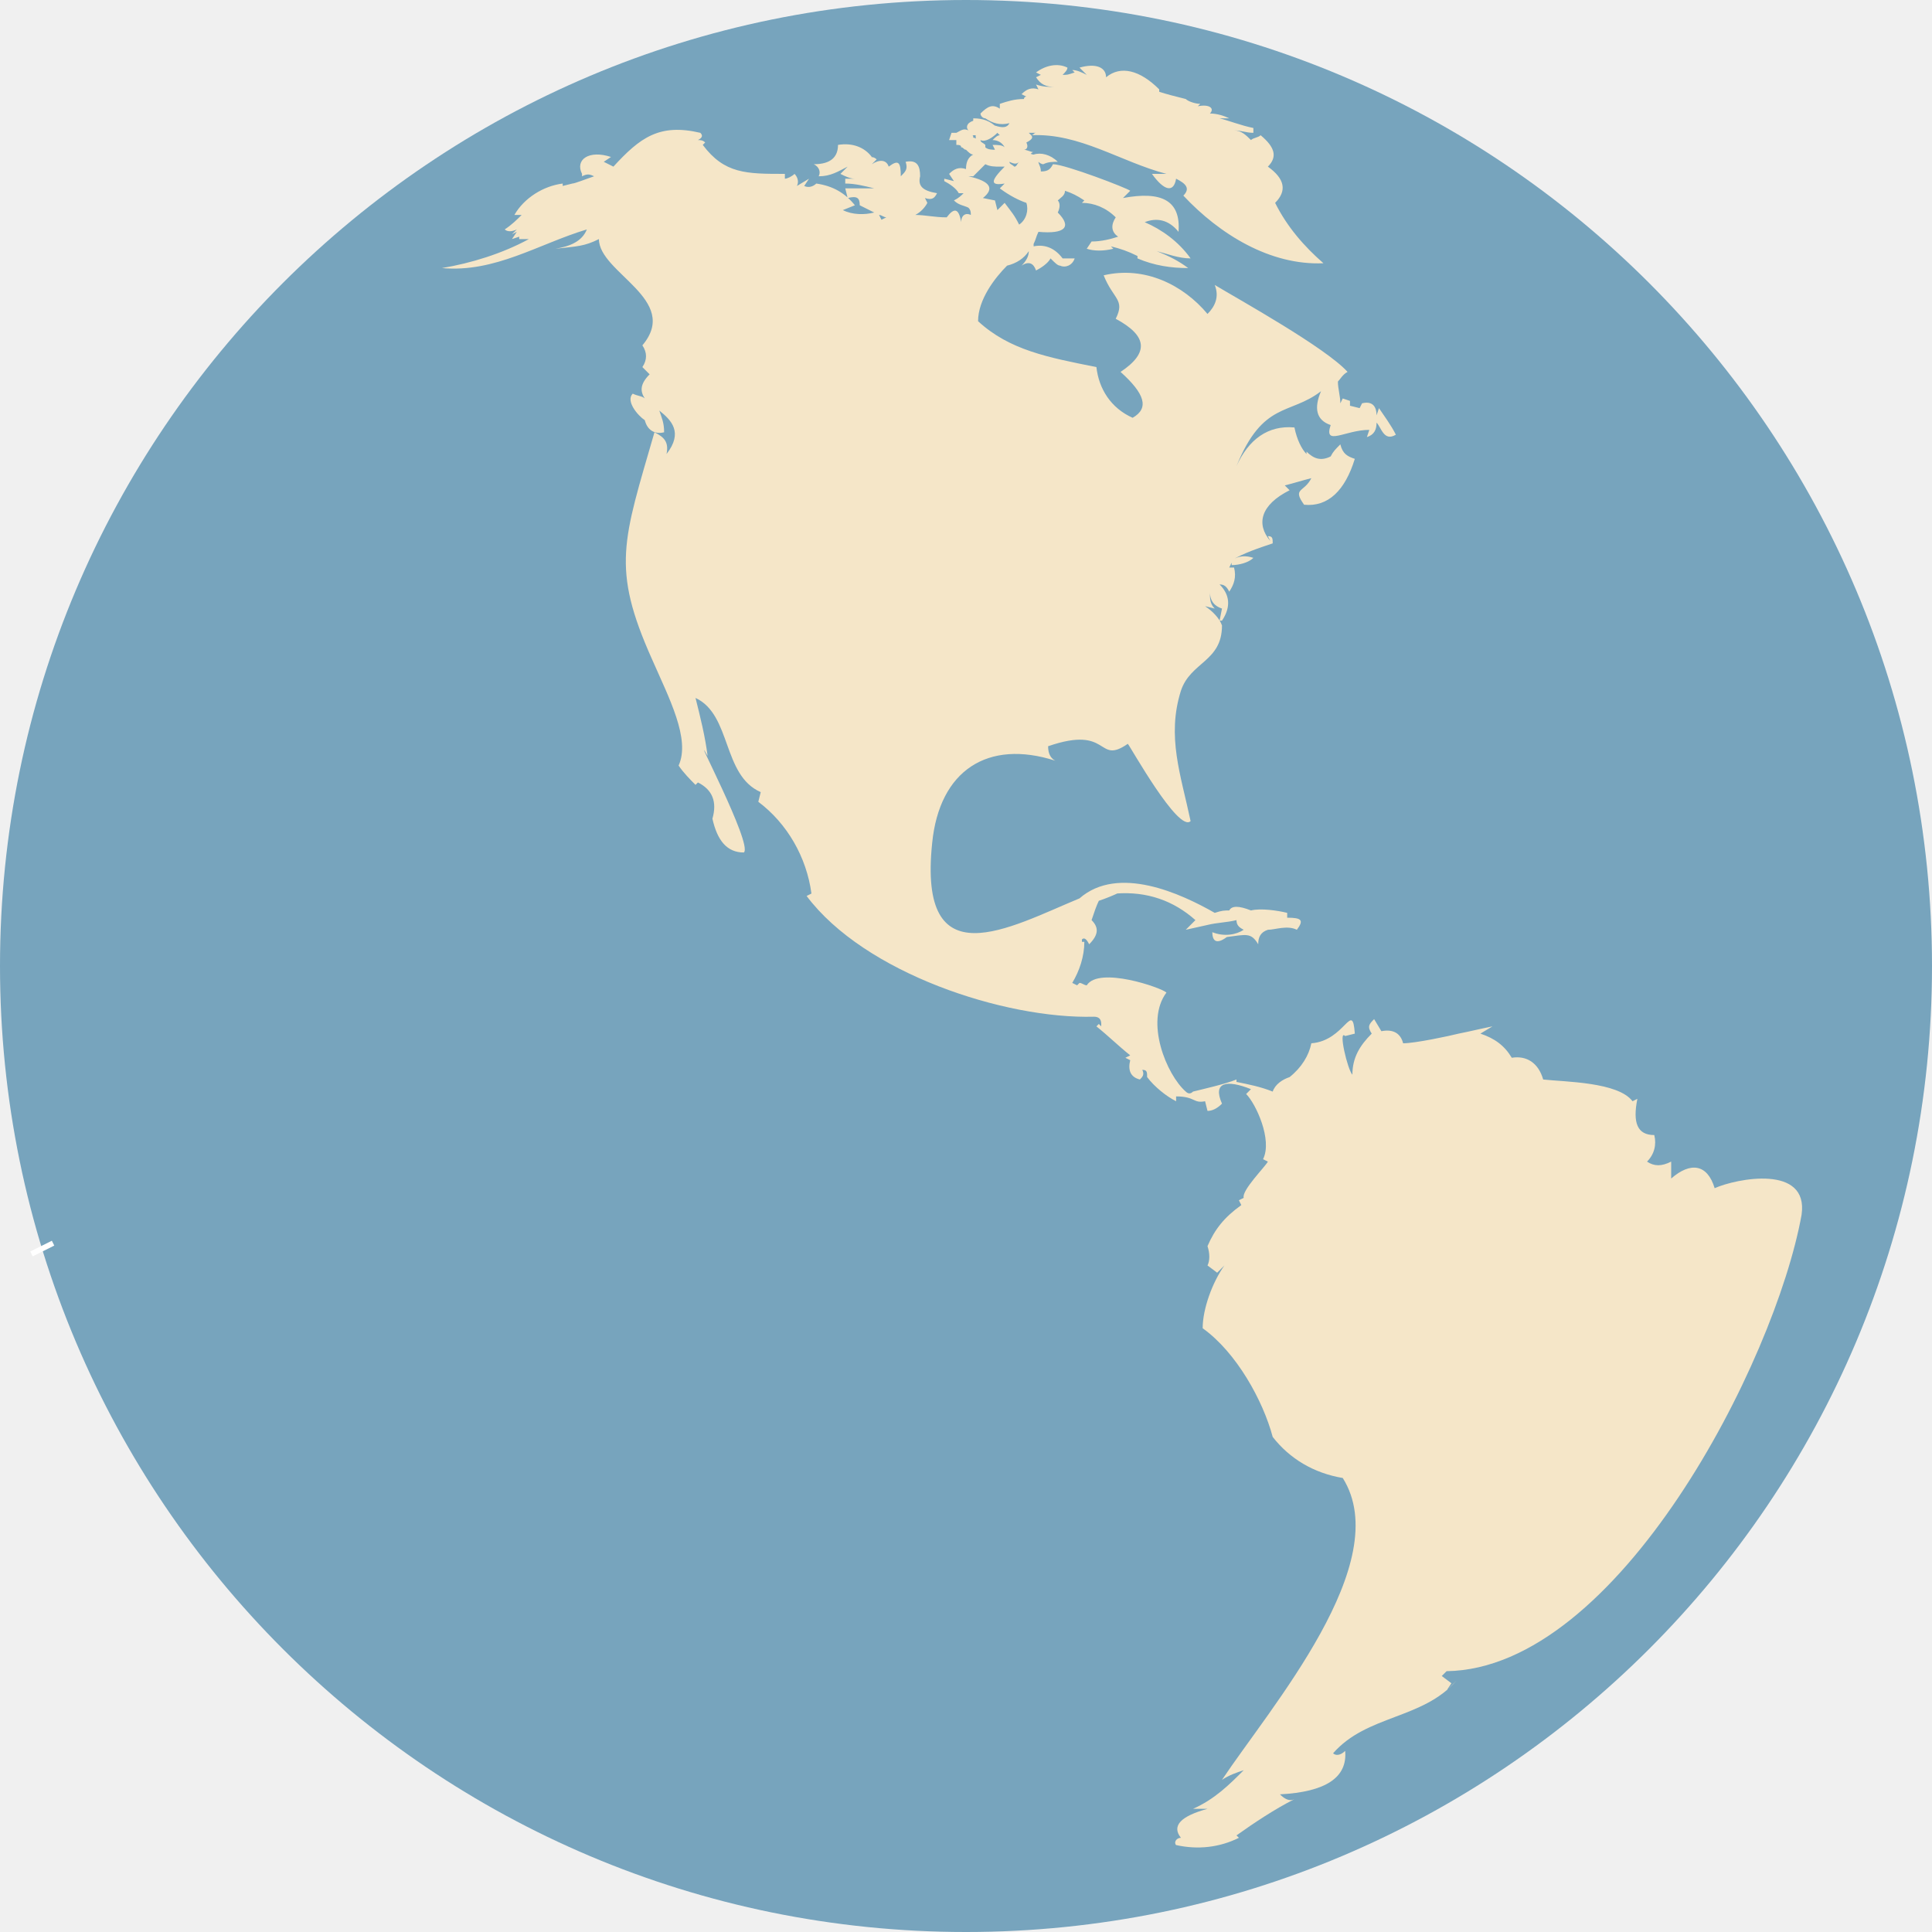
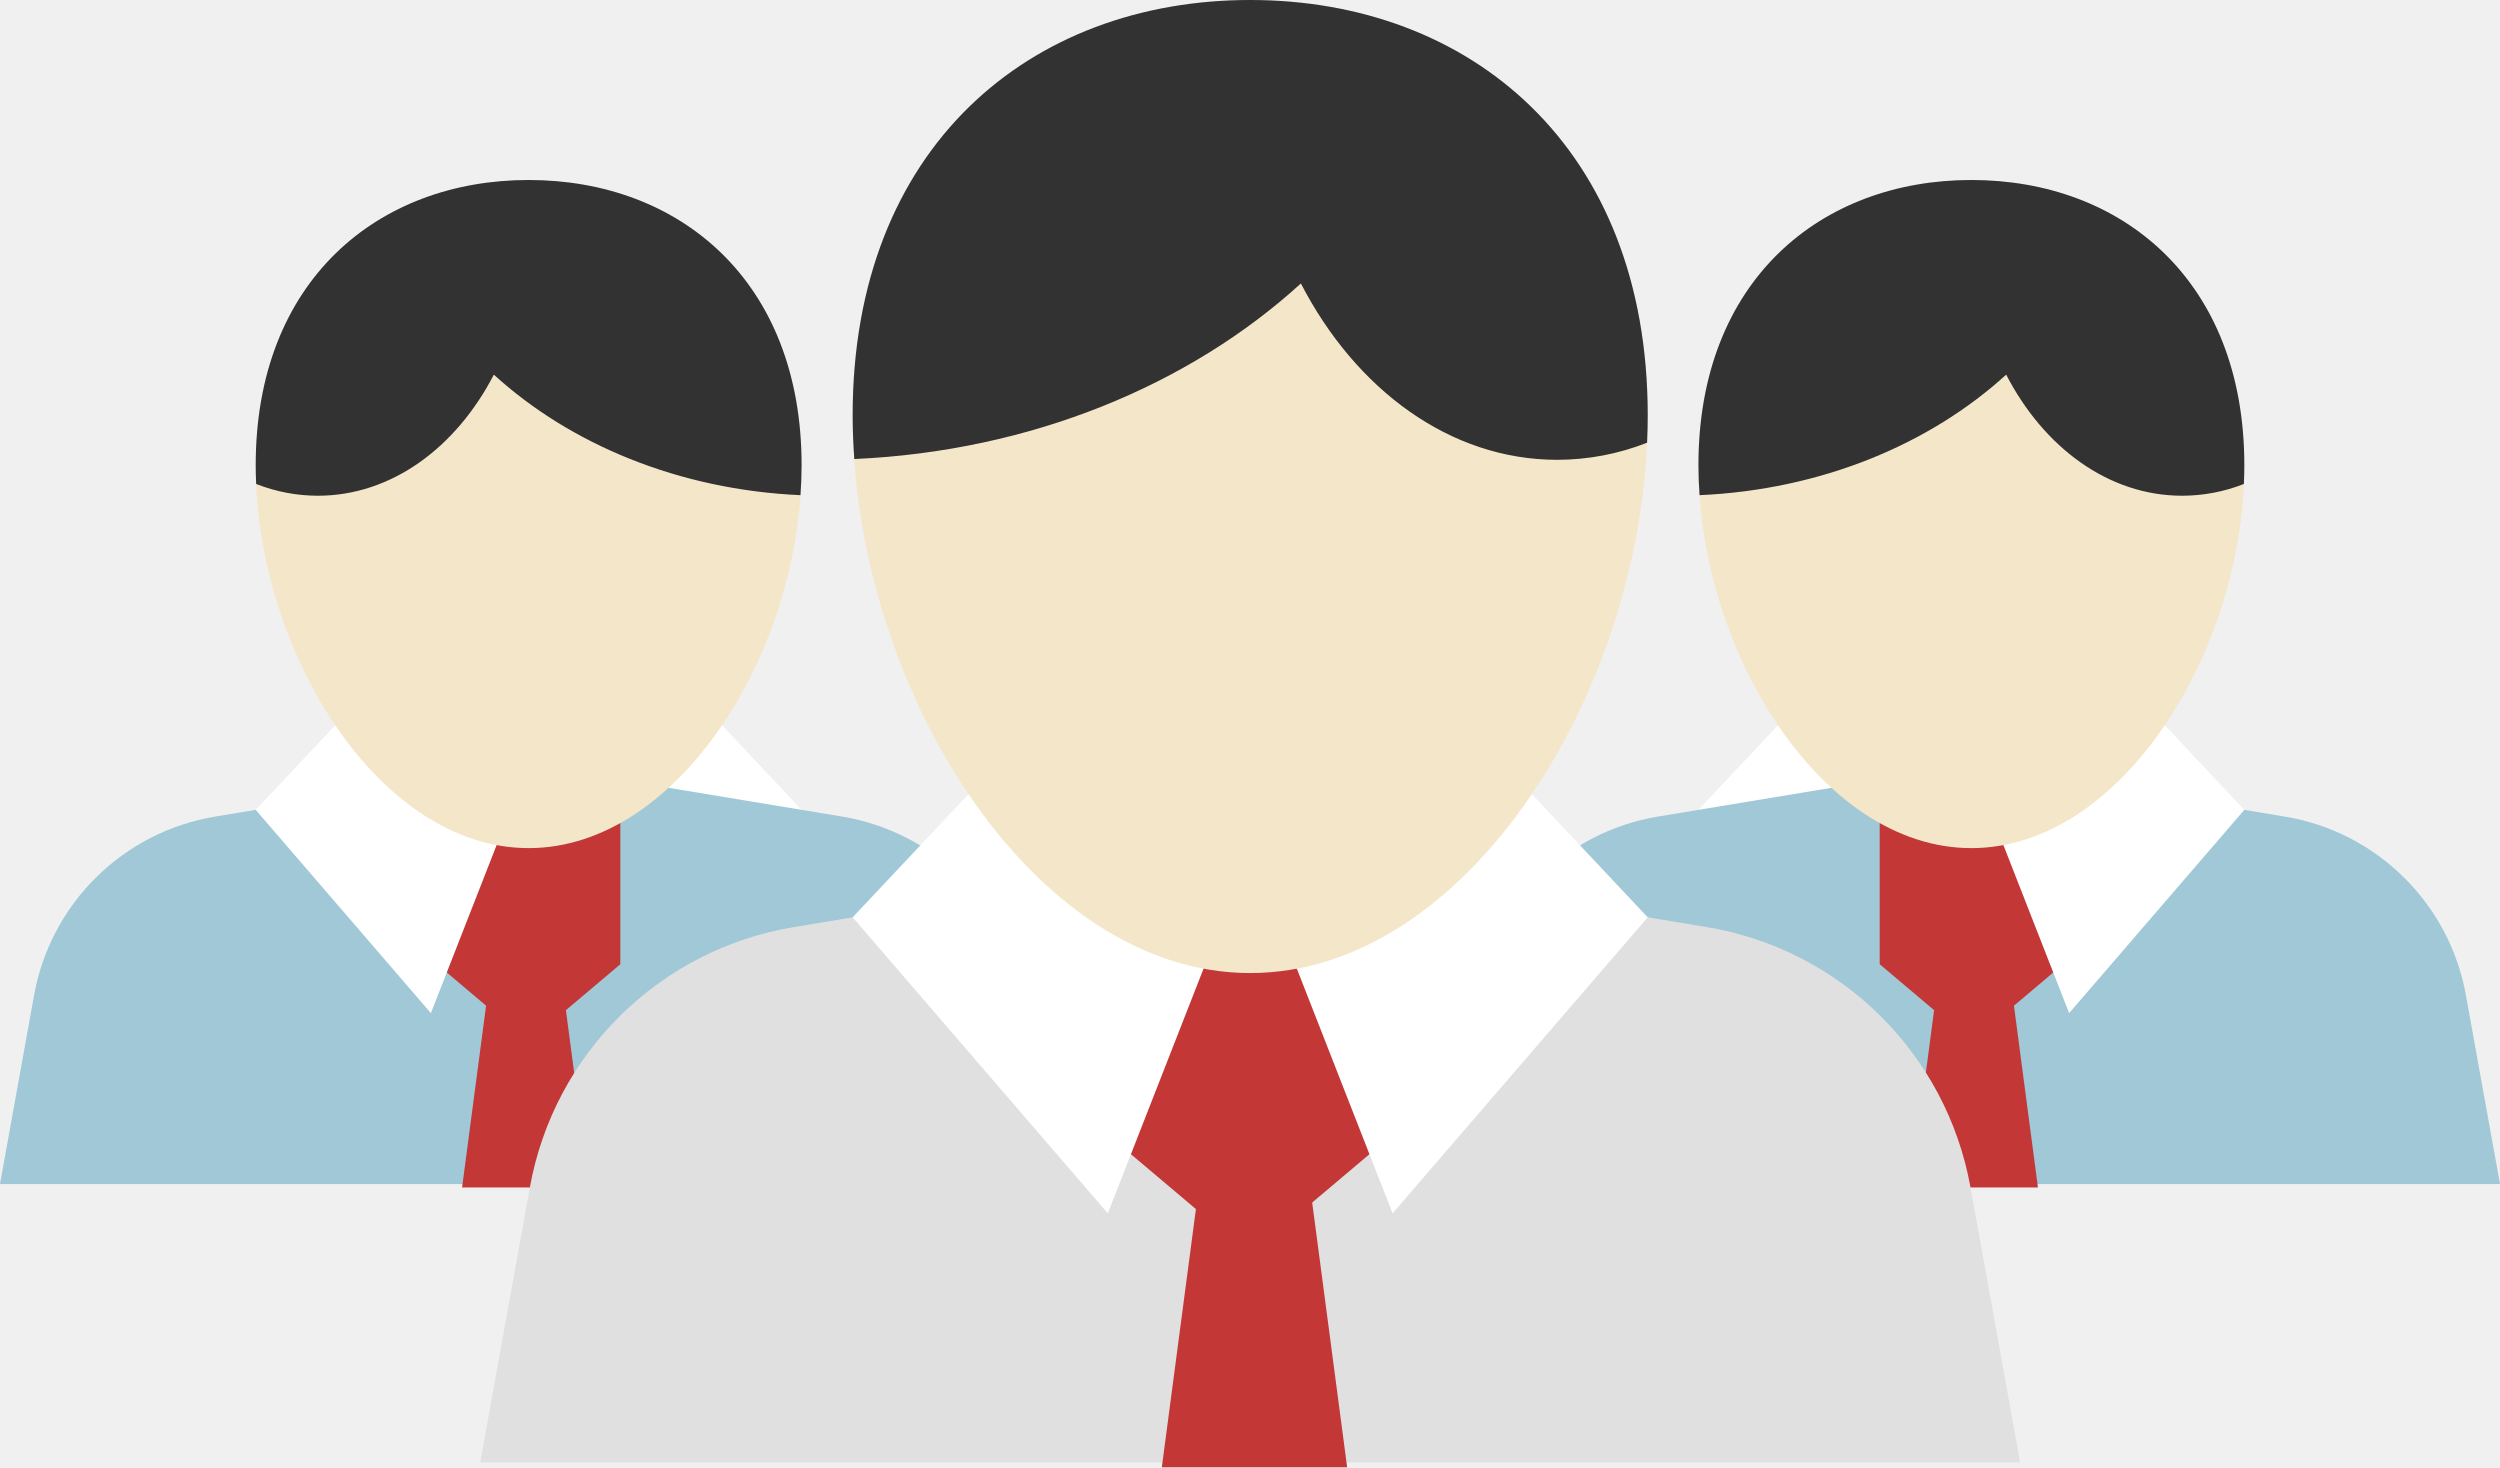
- <svg xmlns="http://www.w3.org/2000/svg" xml:space="preserve" viewBox="0 0 80 80">
-   <path fill="#77a4bd" d="M 40,0 A 40,40 0 1 0 40,80 40,40 0 1 0 40,0 Z" />
-   <path fill="#f8eaec" stroke="#fff" d="m 1.7,51.6 v 0 l 0.1,0.2 v 0 z" />
-   <path fill="#f5e6c8" d="m 71,49.2 c -0.3,-1 -1,-1.1 -1.8,-0.4 v -0.7 c -0.4,0.2 -0.7,0.2 -1,0 0.3,-0.3 0.4,-0.7 0.3,-1.1 -0.7,0 -0.9,-0.5 -0.7,-1.5 l -0.2,0.1 C 67,44.8 64.8,44.8 63.9,44.7 63.7,44 63.2,43.7 62.6,43.8 62.3,43.3 61.9,43 61.3,42.8 l 0.5,-0.3 c -0.5,0.1 -0.9,0.2 -1.4,0.3 -0.4,0.1 -1.8,0.4 -2.3,0.4 -0.1,-0.4 -0.4,-0.6 -0.9,-0.5 l -0.3,-0.5 c -0.2,0.2 -0.3,0.3 -0.1,0.6 -0.5,0.5 -0.8,1 -0.8,1.7 -0.2,-0.2 -0.6,-1.9 -0.3,-1.6 l 0.4,-0.1 c -0.1,-1.4 -0.4,0.3 -1.8,0.4 -0.1,0.5 -0.4,1 -0.9,1.4 -0.3,0.1 -0.6,0.3 -0.7,0.6 -0.5,-0.2 -1,-0.3 -1.5,-0.4 v -0.1 c -0.5,0.2 -1.4,0.4 -1.8,0.5 -0.1,0.1 -0.2,0.1 -0.3,0 -0.8,-0.7 -1.7,-2.9 -0.8,-4.1 -0.2,-0.2 -2.8,-1.1 -3.3,-0.3 -0.1,0 -0.2,-0.1 -0.3,-0.1 l -0.1,0.1 -0.2,-0.1 c 0.3,-0.5 0.5,-1.1 0.5,-1.7 h -0.1 v -0.1 c 0.1,-0.1 0.2,0 0.3,0.2 0.4,-0.4 0.4,-0.7 0.1,-1 0.1,-0.3 0.2,-0.6 0.3,-0.8 0.6,-0.2 1.2,-0.5 1.1,-0.5 L 46.2,37 c 1.3,-0.1 2.4,0.3 3.3,1.1 l -0.4,0.4 0.9,-0.2 c 0.4,-0.1 0.8,-0.1 1.2,-0.2 0,0.2 0.1,0.3 0.3,0.4 -0.3,0.2 -0.8,0.3 -1.3,0.1 0,0.4 0.2,0.5 0.6,0.2 0.8,-0.1 1,-0.2 1.3,0.3 0,-0.3 0.1,-0.5 0.4,-0.6 0.3,0 0.8,-0.2 1.2,0 C 54,38.1 53.9,38 53.3,38 v -0.2 c -0.4,-0.1 -1.1,-0.2 -1.5,-0.1 -0.5,-0.2 -0.8,-0.2 -0.9,0 -0.2,0 -0.3,0 -0.6,0.1 -1.4,-0.8 -4,-2 -5.6,-0.6 -2.9,1.2 -6.7,3.4 -6.1,-2.3 0.3,-3 2.3,-4.3 5.1,-3.4 -0.2,-0.1 -0.3,-0.3 -0.3,-0.6 2.6,-0.9 2,0.8 3.3,-0.1 0.1,0.1 2.1,3.7 2.6,3.2 -0.4,-1.9 -1,-3.5 -0.4,-5.4 0.4,-1.2 1.7,-1.2 1.7,-2.7 -0.1,-0.3 -0.4,-0.6 -0.7,-0.8 l 0.4,0.1 c -0.2,-0.2 -0.2,-0.4 -0.2,-0.7 0,0.4 0.2,0.6 0.5,0.7 l -0.1,0.5 h 0.1 c 0.4,-0.6 0.3,-1.1 -0.1,-1.5 0.2,0 0.3,0.1 0.4,0.3 0.2,-0.3 0.3,-0.6 0.2,-1 H 50.9 L 51,23.3 v 0.1 c 0.3,0 0.7,-0.1 0.9,-0.3 C 51.6,23 51.3,23 51,23.2 c 0.5,-0.3 1.1,-0.5 1.7,-0.7 0,-0.2 0,-0.3 -0.2,-0.3 l 0.1,0.2 C 52,21.7 52.2,20.9 53.4,20.3 l -0.2,-0.2 c 0.4,-0.1 0.7,-0.2 1.1,-0.3 -0.3,0.6 -0.8,0.4 -0.3,1.1 1,0.1 1.7,-0.6 2.1,-1.9 -0.3,-0.1 -0.5,-0.2 -0.6,-0.6 -0.2,0.2 -0.3,0.3 -0.4,0.5 -0.4,0.2 -0.7,0.1 -1,-0.2 v 0.1 c -0.2,-0.2 -0.4,-0.6 -0.5,-1.1 -1.1,-0.1 -1.9,0.5 -2.4,1.6 1.1,-2.7 2.2,-2.1 3.5,-3.1 -0.3,0.7 -0.2,1.2 0.4,1.4 -0.3,0.9 0.6,0.2 1.6,0.2 l -0.1,0.3 C 56.9,18 57,17.8 57,17.5 c 0.2,0.2 0.3,0.8 0.8,0.5 -0.2,-0.4 -0.5,-0.8 -0.7,-1.1 L 57,17.2 c 0,-0.4 -0.2,-0.6 -0.6,-0.5 l -0.1,0.2 -0.4,-0.1 v -0.2 l -0.3,-0.1 -0.1,0.2 c 0,-0.3 -0.1,-0.6 -0.1,-0.9 0.1,-0.1 0.2,-0.3 0.4,-0.4 -0.9,-1 -4.5,-3 -5.5,-3.6 0.2,0.5 0,0.9 -0.3,1.2 -1,-1.2 -2.6,-2 -4.3,-1.6 0.4,1 0.9,1 0.5,1.8 1.3,0.7 1.4,1.4 0.2,2.2 1,0.9 1.2,1.5 0.5,1.9 -0.9,-0.4 -1.4,-1.2 -1.5,-2.1 -2,-0.4 -3.6,-0.7 -4.9,-1.9 0,-0.9 0.7,-1.8 1.2,-2.3 0.4,-0.1 0.7,-0.3 0.9,-0.6 0,0.2 -0.1,0.4 -0.3,0.6 0.3,-0.2 0.5,-0.1 0.6,0.2 0.2,-0.1 0.5,-0.3 0.6,-0.5 0.2,0.2 0.3,0.3 0.4,0.3 0.2,0.1 0.5,0 0.6,-0.3 H 44 c -0.3,-0.4 -0.7,-0.6 -1.2,-0.5 v -0.1 c 0.1,-0.2 0.1,-0.3 0.2,-0.5 1.1,0.1 1.4,-0.2 0.8,-0.8 0.1,-0.2 0.1,-0.4 0,-0.5 0.1,-0.1 0.3,-0.2 0.3,-0.4 0.3,0.1 0.5,0.2 0.8,0.4 l -0.1,0.1 c 0.5,0 1,0.2 1.4,0.6 C 46,9.3 46,9.6 46.3,9.8 46,9.9 45.6,10 45.2,10 L 45,10.3 c 0.3,0.1 0.7,0.1 1.1,0 L 46,10.2 c 0.4,0.1 0.7,0.2 1.1,0.4 v 0.1 c 0.7,0.3 1.4,0.4 2.1,0.4 -0.4,-0.3 -0.8,-0.5 -1.3,-0.7 0.4,0.1 0.9,0.3 1.4,0.3 C 48.8,10 48.1,9.5 47.4,9.2 47.9,9 48.4,9.1 48.8,9.6 48.9,8.3 48.1,7.9 46.5,8.2 L 46.8,7.9 C 46.7,7.8 44.1,6.8 43.6,6.8 43.5,7 43.4,7.1 43.1,7.1 43.1,6.9 43,6.8 43,6.7 c 0.1,0.1 0.2,0.1 0.2,0.1 0.2,-0.1 0.4,-0.1 0.6,-0.1 -0.3,-0.3 -0.7,-0.4 -1,-0.3 -0.1,0 -0.2,-0.1 -0.2,0 0.1,0 0.1,-0.1 0.2,-0.1 -0.1,0 -0.3,-0.1 -0.4,-0.1 0.1,0 0.2,-0.1 0.1,-0.3 0.2,-0.1 0.3,-0.2 0.2,-0.3 2,-0.1 3.7,1.1 5.6,1.6 h -0.6 c 0.5,0.7 0.9,0.8 1,0.2 0.4,0.2 0.6,0.4 0.3,0.7 1.5,1.6 3.6,2.9 5.8,2.8 C 54,10.2 53.3,9.4 52.8,8.4 53.3,7.9 53.2,7.4 52.5,6.9 52.9,6.5 52.8,6.1 52.2,5.6 52.1,5.7 51.9,5.7 51.8,5.8 51.6,5.6 51.4,5.4 51.1,5.4 c 0.3,0 0.5,0.1 0.8,0.1 V 5.3 C 51.4,5.2 50.9,5 50.5,4.9 h 0.4 C 50.7,4.8 50.4,4.7 50.1,4.7 50.3,4.5 50.1,4.3 49.6,4.4 L 49.7,4.3 C 49.5,4.3 49.2,4.2 49.1,4.1 48.7,4 48.3,3.9 48,3.8 V 3.7 C 47.2,2.9 46.4,2.7 45.8,3.2 45.8,2.8 45.4,2.6 44.7,2.8 L 45,3.1 C 44.8,3 44.6,2.9 44.4,2.9 L 44.5,3 C 44.2,3.1 44.2,3.1 44,3.1 44.1,3 44.2,2.9 44.2,2.8 43.8,2.6 43.3,2.7 42.9,3 l 0.2,0.1 -0.2,0.1 c 0.2,0.3 0.4,0.4 0.8,0.4 -0.3,0 -0.5,0 -0.8,-0.1 L 43,3.7 c -0.3,-0.1 -0.5,0 -0.7,0.2 L 42.5,4 c -0.1,0 -0.1,0.1 -0.1,0.1 -0.4,0 -0.7,0.1 -1,0.2 v 0.2 c -0.3,-0.2 -0.5,-0.1 -0.8,0.2 0,0.1 0.1,0.2 0.2,0.2 0.3,0.2 0.6,0.3 1,0.2 -0.1,0.2 -0.3,0.2 -0.6,0.1 0,0 0,0.1 0.1,0.1 C 41,5 40.7,4.9 40.3,4.9 V 5 C 40,5.1 40,5.3 40.1,5.4 39.9,5.3 39.8,5.4 39.6,5.5 h -0.2 l -0.1,0.3 h 0.3 V 6 c 0.1,0 0.2,0 0.2,0.1 0.1,0 0.1,0.1 0.2,0.1 0.1,0.1 0.2,0.2 0.3,0.2 C 40.1,6.5 40,6.7 40,7 39.7,6.9 39.5,7 39.3,7.2 l 0.2,0.3 -0.4,-0.1 v 0.1 c 0.2,0.1 0.5,0.3 0.6,0.5 h 0.2 c -0.1,0.1 -0.2,0.2 -0.4,0.3 0.2,0.2 0.4,0.2 0.6,0.3 0.1,0.1 0.1,0.2 0.1,0.3 C 40,8.8 39.8,8.9 39.8,9.2 39.7,8.6 39.5,8.6 39.2,9 38.7,9 38.3,8.9 37.9,8.9 38.1,8.8 38.3,8.6 38.4,8.4 L 38.3,8.2 C 38.6,8.3 38.7,8.2 38.8,8 38.2,7.9 38,7.7 38.1,7.3 38.1,6.9 38,6.6 37.5,6.7 37.6,7 37.5,7.1 37.3,7.3 37.3,6.7 37.2,6.6 36.8,6.9 36.7,6.6 36.4,6.6 36.1,6.8 L 36.3,6.6 C 36.2,6.5 36.1,6.5 36,6.5 h 0.1 C 35.8,6.1 35.3,5.9 34.7,6 c 0,0.5 -0.3,0.8 -1,0.8 0.2,0.1 0.3,0.3 0.2,0.5 0.5,0 0.8,-0.2 1.2,-0.4 l -0.3,0.3 c 0.2,0.1 0.4,0.2 0.6,0.2 H 35 v 0.2 c 0.4,0 0.8,0.1 1.2,0.2 H 35 l 0.1,0.4 c 0.4,-0.1 0.5,0 0.5,0.3 l 0.6,0.3 C 35.8,8.9 35.3,8.9 34.9,8.7 L 35.4,8.5 C 35,8 34.5,7.7 33.8,7.6 33.7,7.7 33.5,7.8 33.3,7.7 L 33.5,7.4 33,7.7 C 33.1,7.5 33,7.3 32.9,7.2 32.8,7.3 32.6,7.4 32.5,7.4 V 7.2 C 30.9,7.2 30,7.2 29.1,6 L 29.2,5.9 C 29.1,5.8 29,5.8 28.9,5.8 29.1,5.7 29.1,5.6 29,5.5 27.3,5.1 26.5,5.7 25.4,6.9 L 25,6.7 25.3,6.5 C 24.4,6.2 23.8,6.6 24.1,7.2 v 0.1 c 0.2,-0.1 0.3,-0.1 0.5,0 -0.3,0.1 -0.8,0.3 -0.9,0.3 L 23.3,7.7 V 7.6 c -0.8,0.1 -1.6,0.6 -2,1.3 h 0.3 c -0.2,0.2 -0.4,0.4 -0.7,0.6 0.1,0.1 0.3,0.1 0.5,0 l -0.2,0.2 0.2,-0.1 -0.2,0.3 0.3,-0.1 v 0.1 h 0.4 c -1.1,0.6 -2.4,1 -3.6,1.2 2.2,0.2 4,-1 6,-1.6 -0.2,0.5 -0.7,0.7 -1.3,0.8 0.9,-0.1 1.2,-0.1 1.8,-0.4 0,1.4 3.4,2.5 1.8,4.4 0.2,0.3 0.2,0.6 0,0.9 l 0.3,0.3 c -0.4,0.4 -0.4,0.7 -0.2,1 -0.1,-0.1 -0.3,-0.1 -0.5,-0.2 -0.3,0.3 0.2,0.9 0.5,1.1 0.1,0.4 0.4,0.6 0.8,0.5 0,-0.4 -0.1,-0.6 -0.2,-0.9 0.5,0.4 1,0.9 0.3,1.8 0.1,-0.5 -0.1,-0.7 -0.5,-0.9 -1.3,4.5 -1.8,5.6 -0.1,9.4 0.7,1.6 1.6,3.3 1.1,4.4 0.2,0.3 0.5,0.6 0.7,0.8 l 0.1,-0.1 c 0.6,0.3 0.8,0.8 0.6,1.5 0.2,0.9 0.6,1.4 1.3,1.4 0.4,-0.3 -2.3,-5.4 -1.5,-4 -0.1,-0.8 -0.3,-1.6 -0.5,-2.4 1.5,0.7 1.1,3.2 2.7,3.9 l -0.1,0.4 c 1.2,0.9 2,2.3 2.2,3.8 l -0.2,0.1 c 2.4,3.2 8.2,5.1 11.9,5 0.2,0 0.3,0.1 0.3,0.3 v 0.1 l -0.1,-0.1 -0.1,0.1 c 0.5,0.4 0.9,0.8 1.4,1.2 l -0.2,0.1 0.2,0.1 c -0.1,0.4 0,0.7 0.4,0.8 0.1,-0.1 0.2,-0.2 0.1,-0.4 0.2,0 0.2,0.1 0.2,0.3 0.3,0.4 0.8,0.8 1.2,1 v -0.2 c 0.8,0 0.7,0.3 1.2,0.2 L 50,46 c 0.2,0 0.4,-0.1 0.6,-0.3 -0.4,-0.9 0.2,-1 1.2,-0.6 l -0.2,0.2 c 0.4,0.4 1.1,1.9 0.7,2.7 l 0.2,0.1 c -0.1,0.2 -1.1,1.2 -1,1.5 l -0.2,0.1 0.1,0.2 c -0.7,0.5 -1.1,1 -1.4,1.7 0.1,0.3 0.1,0.6 0,0.8 l 0.4,0.3 0.3,-0.3 c -0.5,0.7 -0.9,1.8 -0.9,2.6 1.4,1 2.5,3 2.9,4.5 0.7,0.9 1.7,1.5 2.9,1.7 2.2,3.5 -3,9.5 -5,12.5 0.3,-0.2 0.6,-0.3 0.9,-0.4 -0.6,0.6 -1.2,1.2 -2.1,1.6 H 50 c -1.1,0.3 -1.5,0.7 -1.1,1.2 -0.2,0 -0.3,0.2 -0.2,0.3 0.9,0.2 1.8,0.1 2.6,-0.3 L 51.2,76 c 0.7,-0.5 1.6,-1.1 2.4,-1.5 -0.2,0.1 -0.4,0 -0.6,-0.2 1.9,-0.1 2.8,-0.7 2.7,-1.8 -0.2,0.2 -0.4,0.2 -0.5,0.1 1.4,-1.6 3.7,-1.4 5.1,-3 l -0.4,0.4 0.2,-0.3 -0.4,-0.3 0.2,-0.2 C 67,69.1 73.5,56.4 74.6,50.3 74.9,48.2 71.9,48.8 71,49.2 Z M 42.6,5.5 h 0.3 c -0.1,0 -0.1,0.1 -0.2,0.1 z M 40,7.3 c 0.1,0 0,0 0,0 z M 42.2,6.7 C 42.1,6.8 42.1,6.9 42,6.9 41.9,6.8 41.8,6.8 41.8,6.7 c 0.2,0.1 0.3,0.1 0.4,0 z M 41.3,5.5 c 0,0 0.1,0 0,0 l 0.1,0.1 c -0.1,0 -0.2,0.1 -0.3,0.2 0.2,0 0.4,0.1 0.5,0.3 C 41.5,6 41.3,6 41.1,6 l 0.1,0.2 c -0.1,0 -0.3,0 -0.4,-0.1 V 6 C 40.7,5.9 40.6,5.9 40.6,5.8 40.8,5.9 41.1,5.7 41.3,5.5 Z m -1.2,0.1 c 0,-0.1 0,-0.1 0,0 0,-0.1 0,-0.1 0,0 z m 0.2,0.1 c 0,-0.1 0,-0.1 -0.1,-0.1 h 0.2 c 0,0.1 0,0.2 0.1,0.2 C 40.4,5.7 40.3,5.7 40.3,5.7 Z m -0.2,1.6 c 0.1,0 0.1,-0.1 0,0 h 0.2 l 0.5,-0.5 c 0.2,0.1 0.4,0.1 0.6,0.1 h 0.2 C 41,7.5 41,7.7 41.6,7.6 l -0.2,0.2 c 0.4,0.3 0.8,0.5 1.1,0.6 0.1,0.3 0,0.7 -0.3,0.9 C 42,8.9 41.9,8.8 41.6,8.4 L 41.3,8.7 41.2,8.3 40.7,8.2 C 41.2,7.8 41,7.5 40.1,7.3 Z M 36.5,9.1 36.4,8.9 c 0.1,0 0.2,0.1 0.3,0.1 z" />
+ <svg xmlns="http://www.w3.org/2000/svg" viewBox="0 0 85 49.888">
+   <path fill="#fff" d="m 63.148,26.828 -2.697,-2.169 -2.705,2.876 5.956,6.911 2.493,-6.371 z" />
+   <path fill="#a0c8d7" d="m 85,40.258 -1.159,-6.422 a 7.506,7.506 0 0 0 -6.16,-6.073 L 67.026,25.997 56.371,27.763 a 7.508,7.508 0 0 0 -6.16,6.073 l -1.159,6.422 z" />
+   <path fill="#c33736" d="m 70.143,32.784 -3.116,2.632 -3.117,-2.632 v -5.125 h 6.233 z" />
+   <path fill="#c33736" d="m 69.29,40.374 -0.84,-6.365 h -2.646 l -0.84,6.365 z" />
+   <path fill="#fff" d="m 70.905,26.828 2.697,-2.169 2.705,2.876 -5.956,6.911 -2.493,-6.371 z" />
+   <path fill="#f4e6c8" d="m 76.307,15.816 c 0,6.273 -4.155,13.02 -9.28,13.02 -5.125,0 -9.28,-6.747 -9.28,-13.02 0,-6.273 4.155,-9.696 9.28,-9.696 5.125,0 9.28,3.423 9.28,9.696 z" />
+   <path fill="#323232" d="m 67.027,6.12 c -5.125,0 -9.28,3.423 -9.28,9.696 0,0.339 0.014,0.68 0.038,1.02 4.136,-0.184 7.828,-1.73 10.425,-4.098 1.282,2.479 3.482,4.117 5.985,4.117 a 5.74,5.74 0 0 0 2.097,-0.4 c 0.009,-0.213 0.015,-0.427 0.015,-0.639 0,-6.273 -4.155,-9.696 -9.28,-9.696 z" />
+   <path fill="#fff" d="m 21.853,26.828 2.697,-2.169 2.705,2.876 -5.956,6.911 -2.494,-6.371 z" />
+   <path fill="#a0c8d7" d="m 0,40.258 1.159,-6.422 a 7.506,7.506 0 0 1 6.16,-6.073 l 10.655,-1.766 10.655,1.766 a 7.508,7.508 0 0 1 6.16,6.073 l 1.159,6.422 z" />
+   <path fill="#c33736" d="m 14.858,32.784 3.116,2.632 3.117,-2.632 v -5.125 h -6.233 z" />
+   <path fill="#c33736" d="m 15.711,40.374 0.84,-6.365 h 2.645 l 0.841,6.365 z" />
+   <path fill="#fff" d="m 14.096,26.828 -2.697,-2.169 -2.705,2.876 5.956,6.911 2.493,-6.371 z" />
+   <path fill="#f4e6c8" d="m 8.694,15.816 c 0,6.273 4.155,13.02 9.28,13.02 5.125,0 9.28,-6.747 9.28,-13.02 0,-6.273 -4.155,-9.696 -9.28,-9.696 -5.125,0 -9.28,3.423 -9.28,9.696 z" />
+   <path fill="#323232" d="m 17.974,6.12 c 5.125,0 9.28,3.423 9.28,9.696 0,0.339 -0.014,0.68 -0.038,1.02 -4.136,-0.184 -7.828,-1.73 -10.425,-4.098 -1.282,2.479 -3.482,4.117 -5.985,4.117 a 5.74,5.74 0 0 1 -2.097,-0.4 15.177,15.177 0 0 1 -0.015,-0.639 c 0,-6.273 4.155,-9.696 9.28,-9.696 z" />
+   <path fill="#e0e0e0" d="M 68.684,49.718 66.996,40.365 A 10.934,10.934 0 0 0 58.025,31.52 L 42.506,28.949 26.987,31.522 a 10.933,10.933 0 0 0 -8.971,8.845 l -1.688,9.353 h 52.356 z" />
+   <path fill="#c33736" d="m 47.045,38.834 -4.539,3.832 -4.539,-3.832 v -7.465 h 9.078 z" />
+   <path fill="#c33736" d="m 45.803,49.888 -1.224,-9.271 h -3.853 l -1.224,9.271 z" />
+   <path fill="#fff" d="M 36.858,30.159 32.93,27 l -3.94,4.189 8.675,10.065 3.631,-9.279 z" />
+   <path fill="#fff" d="M 48.155,30.159 52.083,27 l 3.939,4.189 -8.674,10.065 -3.631,-9.279 z" />
+   <path fill="#f4e6c8" d="m 56.022,14.121 c 0,9.136 -6.051,18.963 -13.516,18.963 C 35.041,33.084 28.99,23.257 28.99,14.121 28.99,4.985 35.042,0 42.506,0 49.97,0 56.022,4.985 56.022,14.121 Z" />
+   <path fill="#323232" d="M 42.506,0 C 35.041,0 28.99,4.985 28.99,14.121 c 0,0.494 0.021,0.99 0.056,1.486 6.023,-0.268 11.401,-2.52 15.184,-5.969 1.867,3.61 5.072,5.996 8.717,5.996 a 8.387,8.387 0 0 0 3.054,-0.582 c 0.014,-0.311 0.022,-0.621 0.022,-0.931 C 56.022,4.985 49.971,0 42.506,0 Z" />
</svg>
